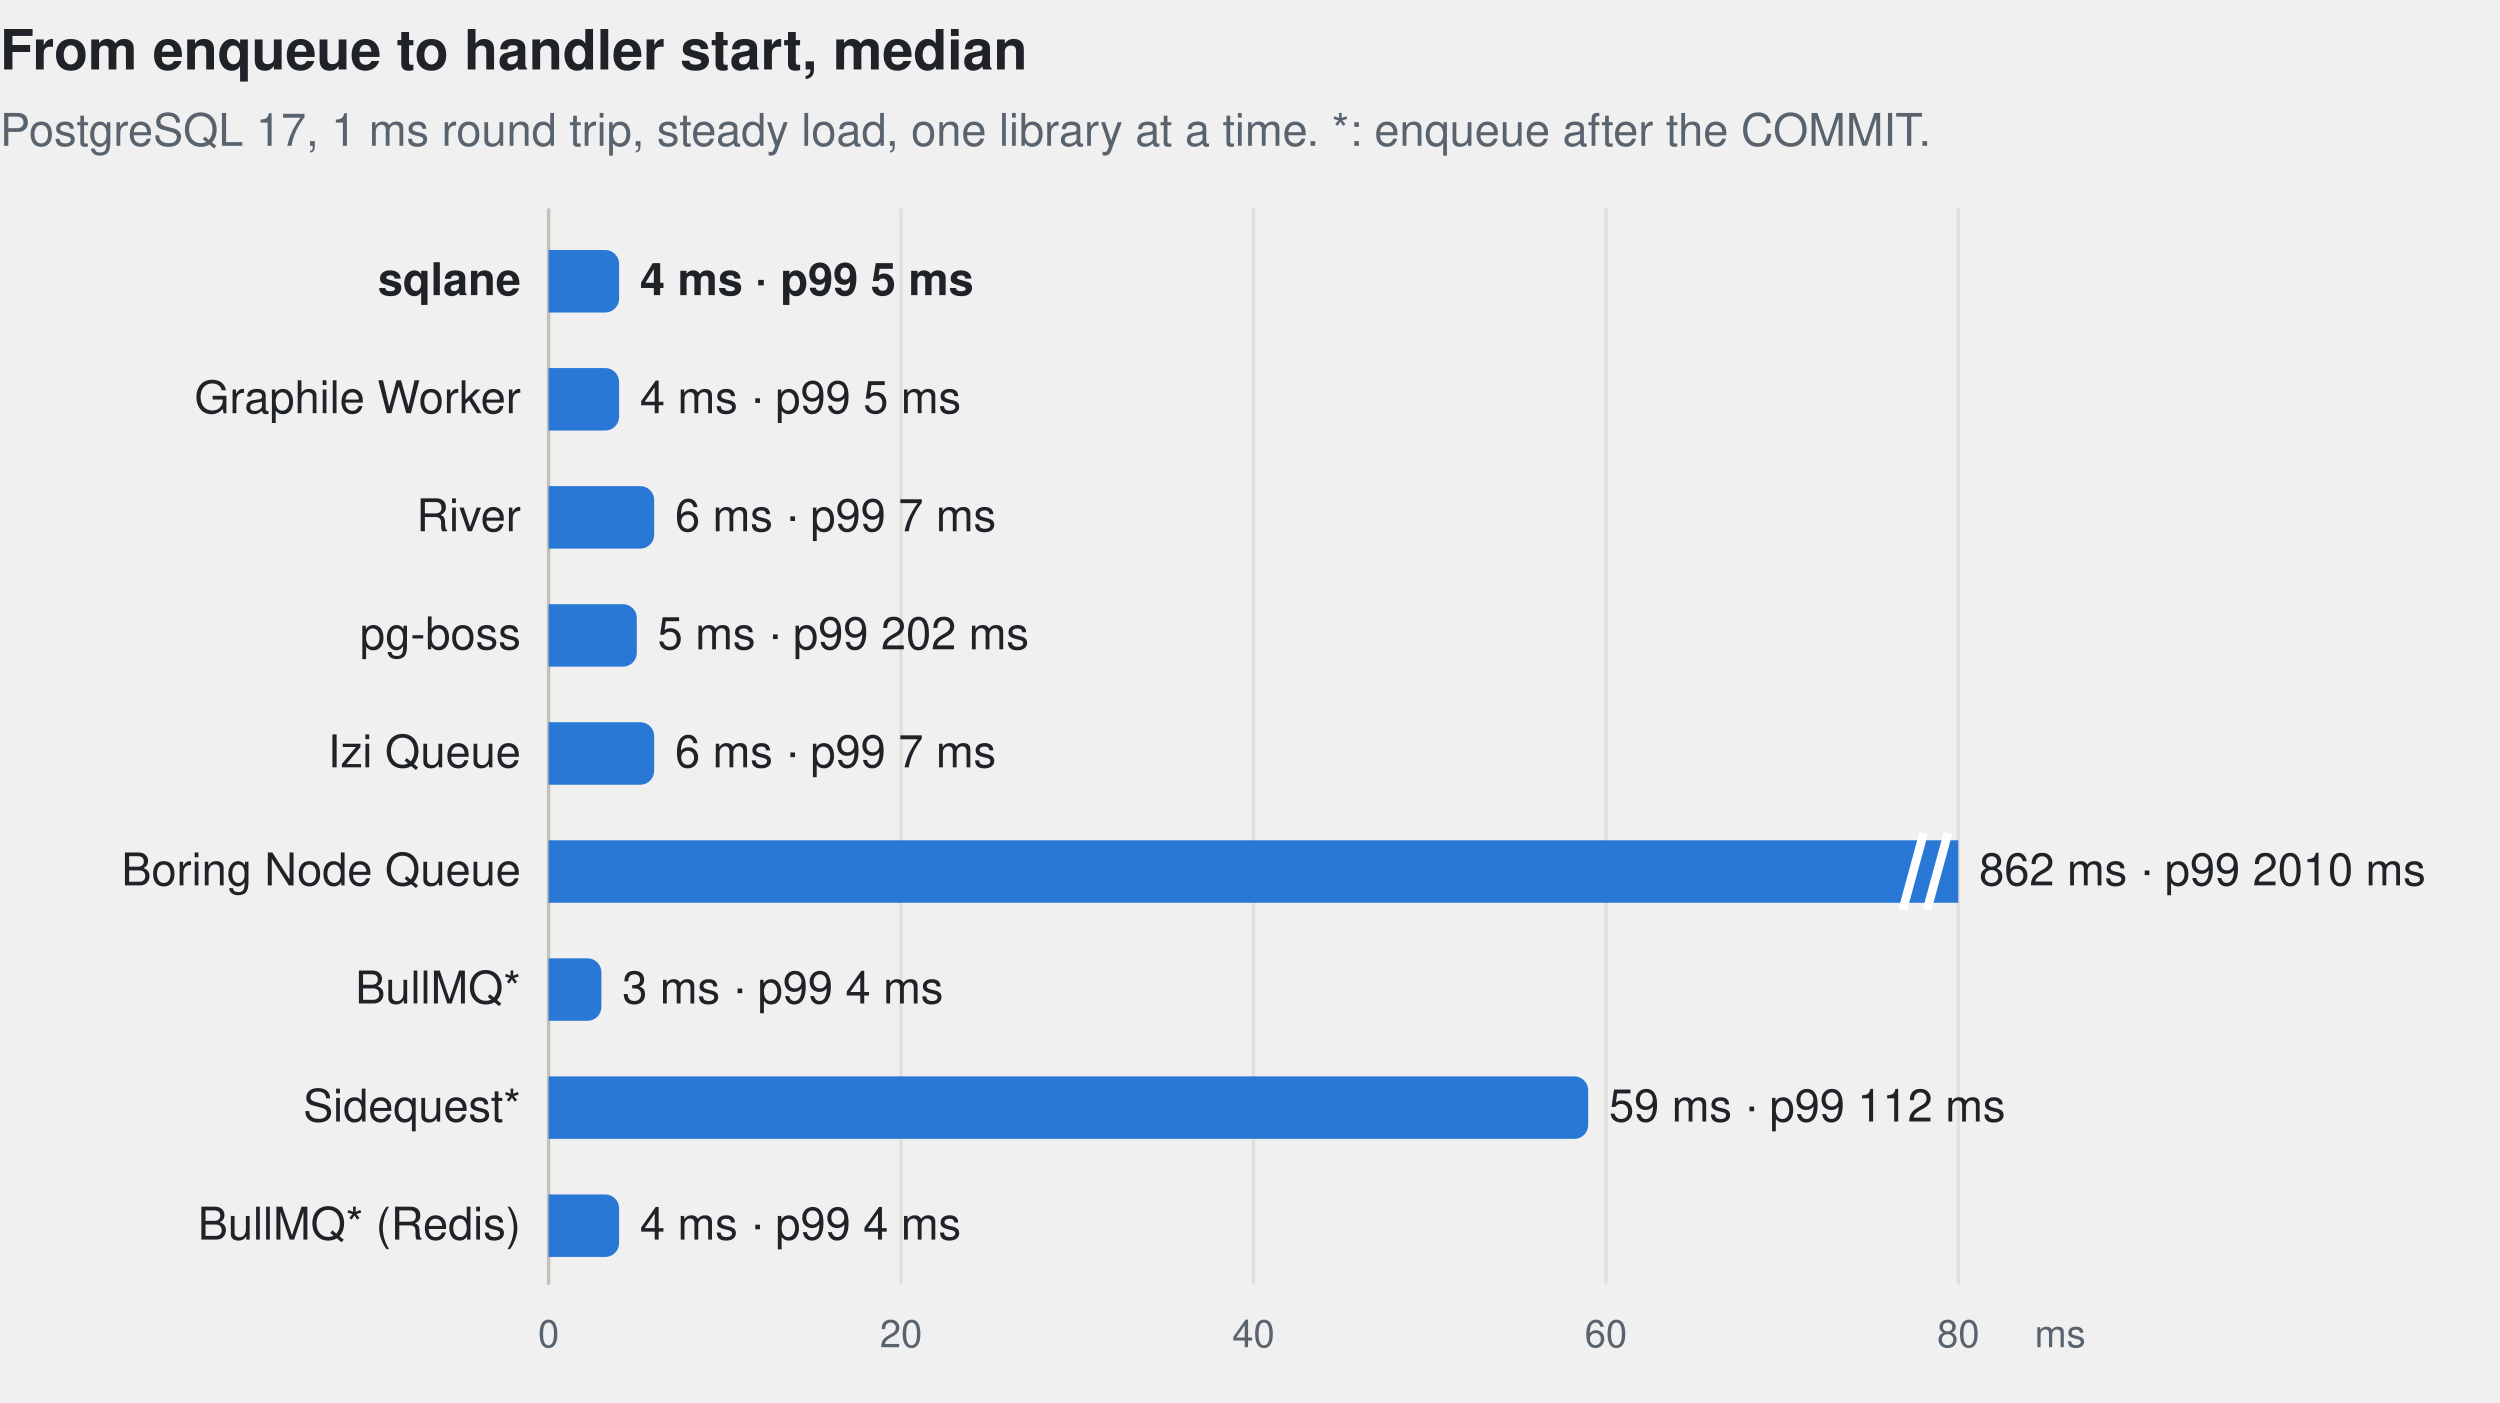
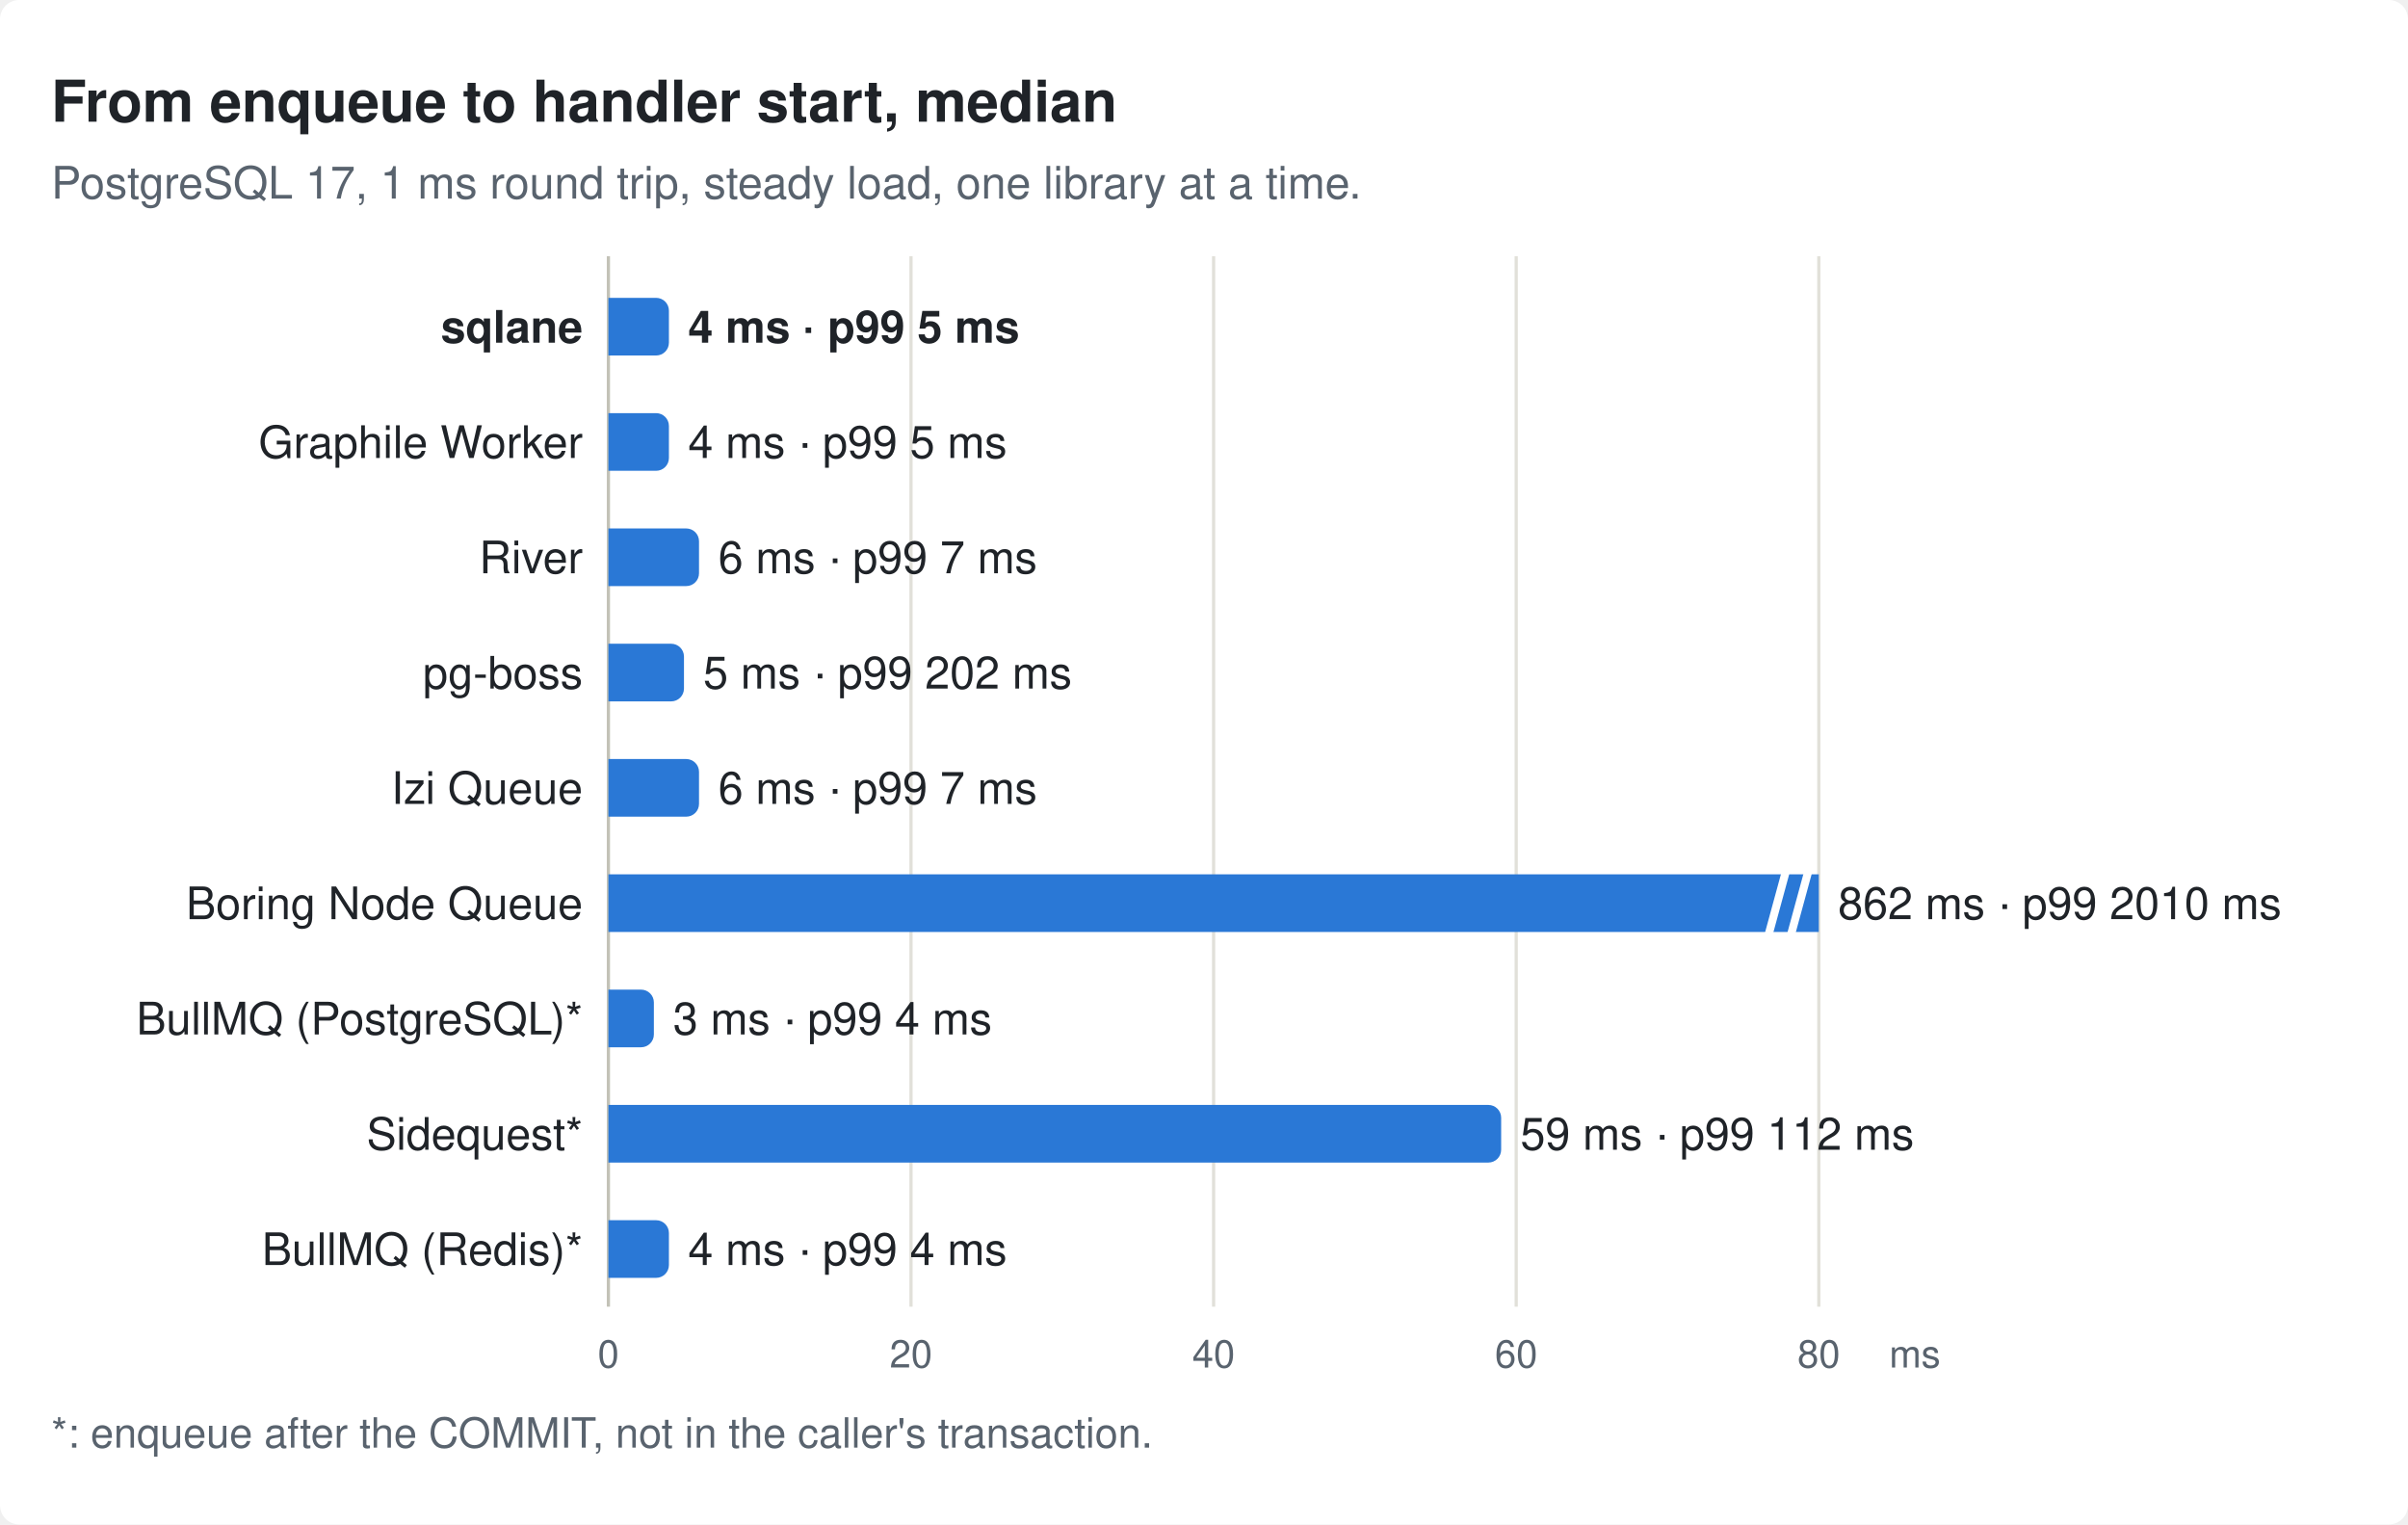
- <svg xmlns="http://www.w3.org/2000/svg" width="720" height="404" viewBox="0 0 720 404" font-family="-apple-system, BlinkMacSystemFont, 'Segoe UI', Helvetica, Arial, sans-serif" role="img" aria-label="From enqueue to handler start, median">
-   <text x="0" y="20" font-size="16" font-weight="600" fill="#1f2328">From enqueue to handler start, median</text>
-   <text x="0" y="42" font-size="13" fill="#59636e">PostgreSQL 17, 1 ms round trip, steady load, one library at a time. *: enqueue after the COMMIT.</text>
-   <line x1="158.0" y1="60" x2="158.0" y2="370" stroke="#c3c2b7" />
-   <text x="158.0" y="388" font-size="11" fill="#59636e" text-anchor="middle">0</text>
-   <line x1="259.5" y1="60" x2="259.5" y2="370" stroke="#e1e0d9" />
-   <text x="259.5" y="388" font-size="11" fill="#59636e" text-anchor="middle">20</text>
-   <line x1="361.0" y1="60" x2="361.0" y2="370" stroke="#e1e0d9" />
-   <text x="361.0" y="388" font-size="11" fill="#59636e" text-anchor="middle">40</text>
-   <line x1="462.5" y1="60" x2="462.5" y2="370" stroke="#e1e0d9" />
-   <text x="462.5" y="388" font-size="11" fill="#59636e" text-anchor="middle">60</text>
-   <line x1="564.0" y1="60" x2="564.0" y2="370" stroke="#e1e0d9" />
-   <text x="564.0" y="388" font-size="11" fill="#59636e" text-anchor="middle">80</text>
-   <text x="586" y="388" font-size="11" fill="#59636e">ms</text>
-   <text x="150" y="85" font-size="13" fill="#1f2328" text-anchor="end" font-weight="600">sqlane</text>
-   <path d="M158,72H174.3A4,4 0 0 1 178.3,76V86A4,4 0 0 1 174.3,90H158Z" fill="#2a78d6" />
-   <text x="184.3" y="85" font-size="13" fill="#1f2328" font-weight="600">4 ms · p99 5 ms</text>
-   <text x="150" y="119" font-size="13" fill="#1f2328" text-anchor="end">Graphile Worker</text>
-   <path d="M158,106H174.3A4,4 0 0 1 178.3,110V120A4,4 0 0 1 174.3,124H158Z" fill="#2a78d6" />
-   <text x="184.3" y="119" font-size="13" fill="#1f2328">4 ms · p99 5 ms</text>
-   <text x="150" y="153" font-size="13" fill="#1f2328" text-anchor="end">River</text>
-   <path d="M158,140H184.4A4,4 0 0 1 188.4,144V154A4,4 0 0 1 184.4,158H158Z" fill="#2a78d6" />
-   <text x="194.4" y="153" font-size="13" fill="#1f2328">6 ms · p99 7 ms</text>
-   <text x="150" y="187" font-size="13" fill="#1f2328" text-anchor="end">pg-boss</text>
-   <path d="M158,174H179.4A4,4 0 0 1 183.4,178V188A4,4 0 0 1 179.4,192H158Z" fill="#2a78d6" />
-   <text x="189.4" y="187" font-size="13" fill="#1f2328">5 ms · p99 202 ms</text>
-   <text x="150" y="221" font-size="13" fill="#1f2328" text-anchor="end">Izi Queue</text>
-   <path d="M158,208H184.4A4,4 0 0 1 188.4,212V222A4,4 0 0 1 184.4,226H158Z" fill="#2a78d6" />
-   <text x="194.4" y="221" font-size="13" fill="#1f2328">6 ms · p99 7 ms</text>
-   <text x="150" y="255" font-size="13" fill="#1f2328" text-anchor="end">Boring Node Queue</text>
-   <rect x="158" y="242" width="406.0" height="18" fill="#2a78d6" />
-   <path d="M548.0,262l6,-22" stroke="#ffffff" stroke-width="2.5" />
-   <path d="M555.0,262l6,-22" stroke="#ffffff" stroke-width="2.5" />
-   <text x="570.0" y="255" font-size="13" fill="#1f2328">862 ms · p99 2010 ms</text>
-   <text x="150" y="289" font-size="13" fill="#1f2328" text-anchor="end">BullMQ*</text>
-   <path d="M158,276H169.2A4,4 0 0 1 173.2,280V290A4,4 0 0 1 169.2,294H158Z" fill="#2a78d6" />
-   <text x="179.2" y="289" font-size="13" fill="#1f2328">3 ms · p99 4 ms</text>
-   <text x="150" y="323" font-size="13" fill="#1f2328" text-anchor="end">Sidequest*</text>
-   <path d="M158,310H453.4A4,4 0 0 1 457.4,314V324A4,4 0 0 1 453.4,328H158Z" fill="#2a78d6" />
-   <text x="463.4" y="323" font-size="13" fill="#1f2328">59 ms · p99 112 ms</text>
-   <text x="150" y="357" font-size="13" fill="#1f2328" text-anchor="end">BullMQ* (Redis)</text>
-   <path d="M158,344H174.3A4,4 0 0 1 178.3,348V358A4,4 0 0 1 174.3,362H158Z" fill="#2a78d6" />
-   <text x="184.3" y="357" font-size="13" fill="#1f2328">4 ms · p99 4 ms</text>
+ <svg xmlns="http://www.w3.org/2000/svg" width="752" height="476" viewBox="0 0 752 476" font-family="-apple-system, BlinkMacSystemFont, 'Segoe UI', Helvetica, Arial, sans-serif" role="img" aria-label="From enqueue to handler start, median">
+   <rect width="752" height="476" rx="6" fill="#ffffff" />
+   <g transform="translate(16 16)">
+     <text x="0" y="22" font-size="18" font-weight="600" fill="#1f2328">From enqueue to handler start, median</text>
+     <text x="0" y="46" font-size="14" fill="#59636e">PostgreSQL 17, 1 ms round trip, steady load, one library at a time.</text>
+     <line x1="174.0" y1="64" x2="174.0" y2="392" stroke="#c3c2b7" />
+     <text x="174.0" y="411" font-size="12" fill="#59636e" text-anchor="middle">0</text>
+     <line x1="268.5" y1="64" x2="268.5" y2="392" stroke="#e1e0d9" />
+     <text x="268.5" y="411" font-size="12" fill="#59636e" text-anchor="middle">20</text>
+     <line x1="363.0" y1="64" x2="363.0" y2="392" stroke="#e1e0d9" />
+     <text x="363.0" y="411" font-size="12" fill="#59636e" text-anchor="middle">40</text>
+     <line x1="457.5" y1="64" x2="457.5" y2="392" stroke="#e1e0d9" />
+     <text x="457.5" y="411" font-size="12" fill="#59636e" text-anchor="middle">60</text>
+     <line x1="552.0" y1="64" x2="552.0" y2="392" stroke="#e1e0d9" />
+     <text x="552.0" y="411" font-size="12" fill="#59636e" text-anchor="middle">80</text>
+     <text x="574" y="411" font-size="12" fill="#59636e">ms</text>
+     <text x="0" y="436" font-size="13" fill="#59636e">*: enqueue after the COMMIT, not in the caller's transaction.</text>
+     <text x="166" y="91" font-size="14" fill="#1f2328" text-anchor="end" font-weight="600">sqlane</text>
+     <path d="M174,77H188.9A4,4 0 0 1 192.9,81V91A4,4 0 0 1 188.9,95H174Z" fill="#2a78d6" />
+     <text x="198.9" y="91" font-size="14" fill="#1f2328" font-weight="600">4 ms · p99 5 ms</text>
+     <text x="166" y="127" font-size="14" fill="#1f2328" text-anchor="end">Graphile Worker</text>
+     <path d="M174,113H188.9A4,4 0 0 1 192.9,117V127A4,4 0 0 1 188.9,131H174Z" fill="#2a78d6" />
+     <text x="198.9" y="127" font-size="14" fill="#1f2328">4 ms · p99 5 ms</text>
+     <text x="166" y="163" font-size="14" fill="#1f2328" text-anchor="end">River</text>
+     <path d="M174,149H198.3A4,4 0 0 1 202.3,153V163A4,4 0 0 1 198.3,167H174Z" fill="#2a78d6" />
+     <text x="208.3" y="163" font-size="14" fill="#1f2328">6 ms · p99 7 ms</text>
+     <text x="166" y="199" font-size="14" fill="#1f2328" text-anchor="end">pg-boss</text>
+     <path d="M174,185H193.6A4,4 0 0 1 197.6,189V199A4,4 0 0 1 193.6,203H174Z" fill="#2a78d6" />
+     <text x="203.6" y="199" font-size="14" fill="#1f2328">5 ms · p99 202 ms</text>
+     <text x="166" y="235" font-size="14" fill="#1f2328" text-anchor="end">Izi Queue</text>
+     <path d="M174,221H198.3A4,4 0 0 1 202.3,225V235A4,4 0 0 1 198.3,239H174Z" fill="#2a78d6" />
+     <text x="208.3" y="235" font-size="14" fill="#1f2328">6 ms · p99 7 ms</text>
+     <text x="166" y="271" font-size="14" fill="#1f2328" text-anchor="end">Boring Node Queue</text>
+     <rect x="174" y="257" width="378.0" height="18" fill="#2a78d6" />
+     <path d="M536.0,277l6,-22" stroke="#ffffff" stroke-width="2.5" />
+     <path d="M543.0,277l6,-22" stroke="#ffffff" stroke-width="2.5" />
+     <text x="558.0" y="271" font-size="14" fill="#1f2328">862 ms · p99 2010 ms</text>
+     <text x="166" y="307" font-size="14" fill="#1f2328" text-anchor="end">BullMQ (PostgreSQL)*</text>
+     <path d="M174,293H184.2A4,4 0 0 1 188.2,297V307A4,4 0 0 1 184.2,311H174Z" fill="#2a78d6" />
+     <text x="194.2" y="307" font-size="14" fill="#1f2328">3 ms · p99 4 ms</text>
+     <text x="166" y="343" font-size="14" fill="#1f2328" text-anchor="end">Sidequest*</text>
+     <path d="M174,329H448.8A4,4 0 0 1 452.8,333V343A4,4 0 0 1 448.8,347H174Z" fill="#2a78d6" />
+     <text x="458.8" y="343" font-size="14" fill="#1f2328">59 ms · p99 112 ms</text>
+     <text x="166" y="379" font-size="14" fill="#1f2328" text-anchor="end">BullMQ (Redis)*</text>
+     <path d="M174,365H188.9A4,4 0 0 1 192.9,369V379A4,4 0 0 1 188.9,383H174Z" fill="#2a78d6" />
+     <text x="198.9" y="379" font-size="14" fill="#1f2328">4 ms · p99 4 ms</text>
+   </g>
</svg>
